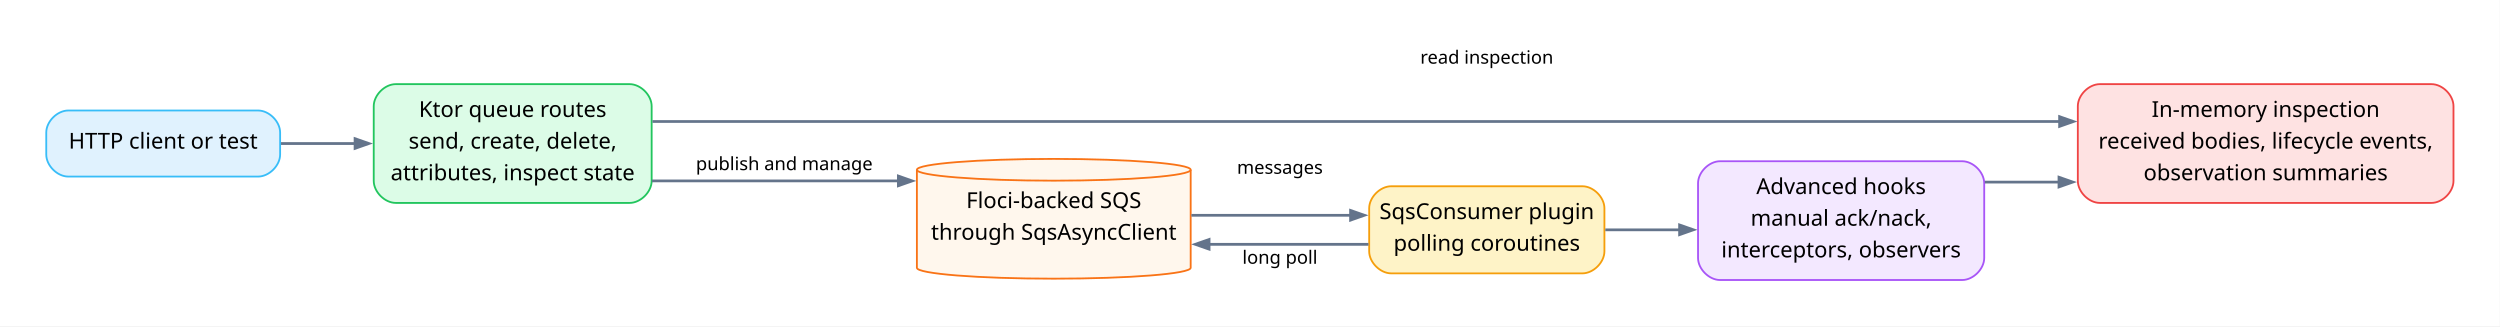
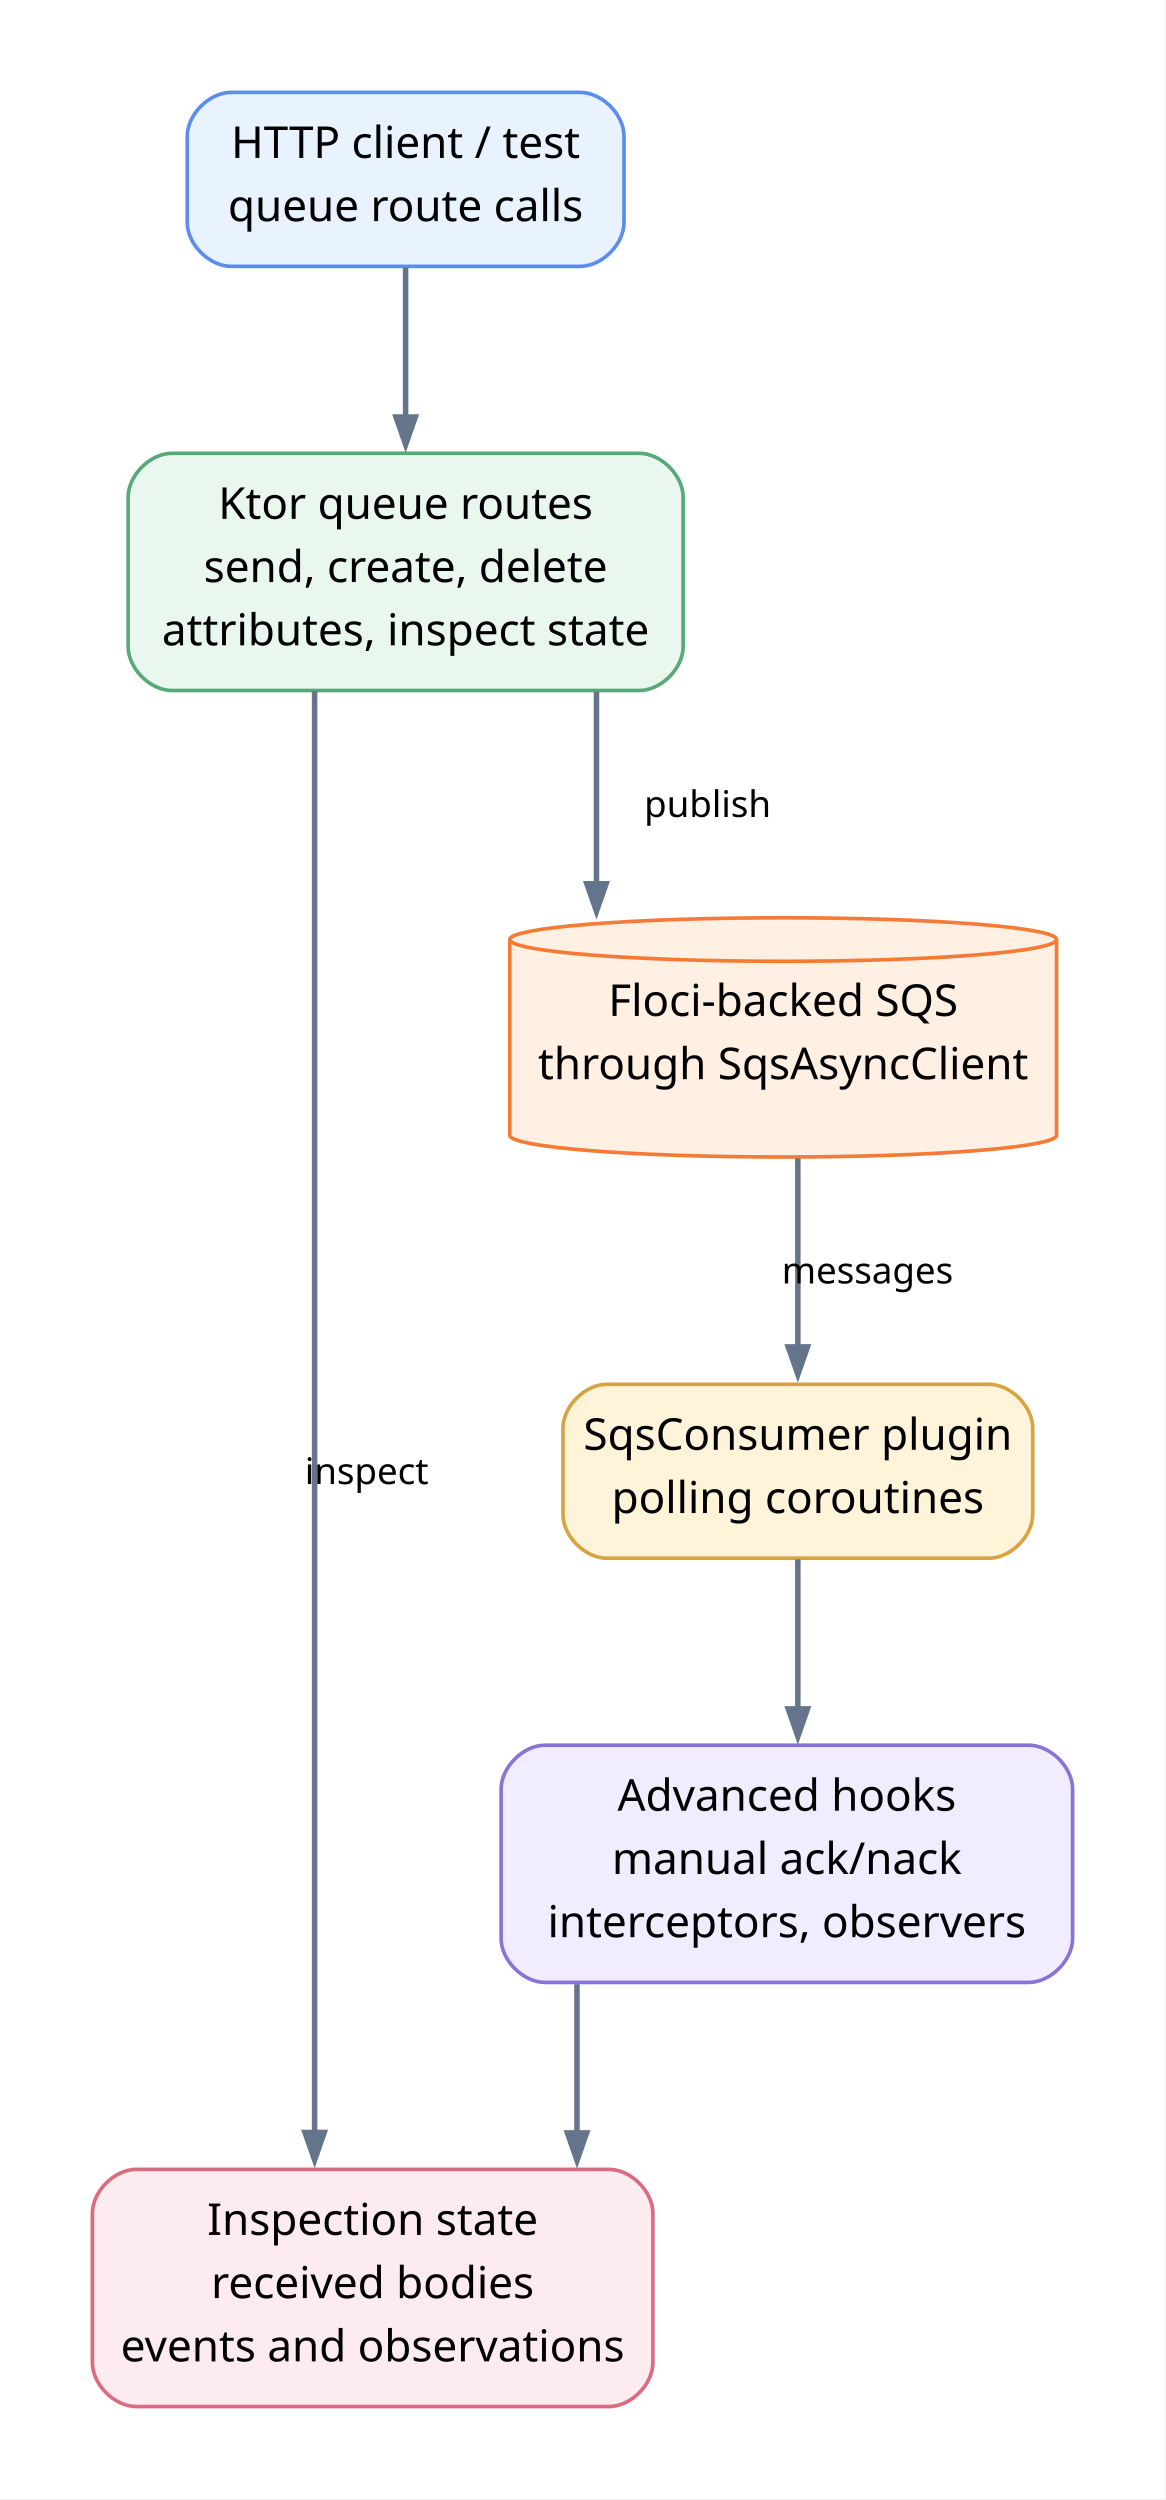
- <svg xmlns="http://www.w3.org/2000/svg" width="1362pt" height="178pt" viewBox="0.00 0.00 1362.00 178.00">
-   <g id="graph0" class="graph" transform="scale(1 1) rotate(0) translate(25.2 152.55)">
-     <polygon fill="#ffffff" stroke="none" points="-25.2,25.2 -25.2,-152.55 1336.66,-152.55 1336.66,25.2 -25.2,25.2" />
+ <svg xmlns="http://www.w3.org/2000/svg" width="318pt" height="682pt" viewBox="0.00 0.00 318.00 682.00">
+   <g id="graph0" class="graph" transform="scale(1 1) rotate(0) translate(25.2 656.51)">
+     <polygon fill="#ffffff" stroke="none" points="-25.2,25.2 -25.2,-656.51 292.61,-656.51 292.61,25.2 -25.2,25.2" />
    <g id="node1" class="node">
-       <path fill="#e0f2fe" stroke="#38bdf8" d="M115.41,-92.35C115.41,-92.35 12,-92.35 12,-92.35 6,-92.35 0,-86.35 0,-80.35 0,-80.35 0,-68.35 0,-68.35 0,-62.35 6,-56.35 12,-56.35 12,-56.35 115.41,-56.35 115.41,-56.35 121.41,-56.35 127.41,-62.35 127.41,-68.35 127.41,-68.35 127.41,-80.35 127.41,-80.35 127.41,-86.35 121.41,-92.35 115.41,-92.35" />
-       <text xml:space="preserve" text-anchor="middle" x="63.7" y="-71.58" font-family="Architects Daughter" font-size="12.00">HTTP client or test</text>
+       <path fill="#e8f3ff" stroke="#5b8def" d="M133.03,-631.31C133.03,-631.31 37.88,-631.31 37.88,-631.31 31.88,-631.31 25.88,-625.31 25.88,-619.31 25.88,-619.31 25.88,-595.85 25.88,-595.85 25.88,-589.85 31.88,-583.85 37.88,-583.85 37.88,-583.85 133.03,-583.85 133.03,-583.85 139.03,-583.85 145.03,-589.85 145.03,-595.85 145.03,-595.85 145.03,-619.31 145.03,-619.31 145.03,-625.31 139.03,-631.31 133.03,-631.31" />
+       <text xml:space="preserve" text-anchor="middle" x="85.45" y="-613.43" font-family="Architects Daughter" font-size="12.00">HTTP client / test</text>
+       <text xml:space="preserve" text-anchor="middle" x="85.45" y="-596.18" font-family="Architects Daughter" font-size="12.00">queue route calls</text>
    </g>
    <g id="node2" class="node">
-       <path fill="#dcfce7" stroke="#22c55e" d="M317.82,-106.71C317.82,-106.71 190.41,-106.71 190.41,-106.71 184.41,-106.71 178.41,-100.71 178.41,-94.71 178.41,-94.71 178.41,-54 178.41,-54 178.41,-48 184.41,-42 190.41,-42 190.41,-42 317.82,-42 317.82,-42 323.82,-42 329.82,-48 329.82,-54 329.82,-54 329.82,-94.71 329.82,-94.71 329.82,-100.71 323.82,-106.71 317.82,-106.71" />
-       <text xml:space="preserve" text-anchor="middle" x="254.11" y="-88.83" font-family="Architects Daughter" font-size="12.00">Ktor queue routes</text>
-       <text xml:space="preserve" text-anchor="middle" x="254.11" y="-71.58" font-family="Architects Daughter" font-size="12.00">send, create, delete,</text>
-       <text xml:space="preserve" text-anchor="middle" x="254.11" y="-54.33" font-family="Architects Daughter" font-size="12.00">attributes, inspect state</text>
+       <path fill="#eaf7ef" stroke="#58a978" d="M149.16,-532.85C149.16,-532.85 21.75,-532.85 21.75,-532.85 15.75,-532.85 9.75,-526.85 9.75,-520.85 9.75,-520.85 9.75,-480.14 9.75,-480.14 9.75,-474.14 15.75,-468.14 21.75,-468.14 21.75,-468.14 149.16,-468.14 149.16,-468.14 155.16,-468.14 161.16,-474.14 161.16,-480.14 161.16,-480.14 161.16,-520.85 161.16,-520.85 161.16,-526.85 155.16,-532.85 149.16,-532.85" />
+       <text xml:space="preserve" text-anchor="middle" x="85.45" y="-514.97" font-family="Architects Daughter" font-size="12.00">Ktor queue routes</text>
+       <text xml:space="preserve" text-anchor="middle" x="85.45" y="-497.72" font-family="Architects Daughter" font-size="12.00">send, create, delete</text>
+       <text xml:space="preserve" text-anchor="middle" x="85.45" y="-480.47" font-family="Architects Daughter" font-size="12.00">attributes, inspect state</text>
    </g>
    <g id="edge1" class="edge">
-       <path fill="none" stroke="#64748b" stroke-width="1.5" d="M127.9,-74.35C127.9,-74.35 168.24,-74.35 168.24,-74.35" />
-       <polygon fill="#64748b" stroke="#64748b" stroke-width="1.5" points="168.24,-76.98 175.74,-74.36 168.24,-71.73 168.24,-76.98" />
+       <path fill="none" stroke="#64748b" stroke-width="1.5" d="M85.45,-583.55C85.45,-583.55 85.45,-542.74 85.45,-542.74" />
+       <polygon fill="#64748b" stroke="#64748b" stroke-width="1.5" points="88.08,-542.74 85.46,-535.24 82.83,-542.74 88.08,-542.74" />
    </g>
    <g id="node5" class="node">
-       <path fill="#fee2e2" stroke="#ef4444" d="M1299.46,-106.71C1299.46,-106.71 1118.8,-106.71 1118.8,-106.71 1112.8,-106.71 1106.8,-100.71 1106.8,-94.71 1106.8,-94.71 1106.8,-54 1106.8,-54 1106.8,-48 1112.8,-42 1118.8,-42 1118.8,-42 1299.46,-42 1299.46,-42 1305.46,-42 1311.46,-48 1311.46,-54 1311.46,-54 1311.46,-94.71 1311.46,-94.71 1311.46,-100.71 1305.46,-106.71 1299.46,-106.71" />
-       <text xml:space="preserve" text-anchor="middle" x="1209.13" y="-88.83" font-family="Architects Daughter" font-size="12.00">In-memory inspection</text>
-       <text xml:space="preserve" text-anchor="middle" x="1209.13" y="-71.58" font-family="Architects Daughter" font-size="12.00">received bodies, lifecycle events,</text>
-       <text xml:space="preserve" text-anchor="middle" x="1209.13" y="-54.33" font-family="Architects Daughter" font-size="12.00">observation summaries</text>
+       <path fill="#fdecef" stroke="#dc6b82" d="M140.91,-64.71C140.91,-64.71 12,-64.71 12,-64.71 6,-64.71 0,-58.71 0,-52.71 0,-52.71 0,-12 0,-12 0,-6 6,0 12,0 12,0 140.91,0 140.91,0 146.91,0 152.91,-6 152.91,-12 152.91,-12 152.91,-52.71 152.91,-52.71 152.91,-58.71 146.91,-64.71 140.91,-64.71" />
+       <text xml:space="preserve" text-anchor="middle" x="76.45" y="-46.83" font-family="Architects Daughter" font-size="12.00">Inspection state</text>
+       <text xml:space="preserve" text-anchor="middle" x="76.45" y="-29.58" font-family="Architects Daughter" font-size="12.00">received bodies</text>
+       <text xml:space="preserve" text-anchor="middle" x="76.45" y="-12.33" font-family="Architects Daughter" font-size="12.00">events and observations</text>
    </g>
-     <g id="edge7" class="edge">
-       <path fill="none" stroke="#64748b" stroke-width="1.5" d="M330.25,-86.35C330.25,-86.35 1096.87,-86.35 1096.87,-86.35" />
-       <polygon fill="#64748b" stroke="#64748b" stroke-width="1.5" points="1096.87,-88.97 1104.37,-86.35 1096.87,-83.72 1096.87,-88.97" />
-       <text xml:space="preserve" text-anchor="middle" x="784.81" y="-117.85" font-family="Comic Mono" font-size="10.00">read inspection</text>
+     <g id="edge6" class="edge">
+       <path fill="none" stroke="#64748b" stroke-width="1.5" d="M60.62,-467.95C60.62,-467.95 60.62,-74.77 60.62,-74.77" />
+       <polygon fill="#64748b" stroke="#64748b" stroke-width="1.5" points="63.25,-74.77 60.63,-67.27 58,-74.77 63.25,-74.77" />
+       <text xml:space="preserve" text-anchor="middle" x="74.83" y="-251.65" font-family="Comic Mono" font-size="10.00">inspect</text>
    </g>
    <g id="node6" class="node">
-       <path fill="#fff7ed" stroke="#f97316" d="M623.48,-60.05C623.48,-63.32 590.05,-65.98 548.9,-65.98 507.75,-65.98 474.32,-63.32 474.32,-60.05 474.32,-60.05 474.32,-6.66 474.32,-6.66 474.32,-3.39 507.75,-0.73 548.9,-0.73 590.05,-0.73 623.48,-3.39 623.48,-6.66 623.48,-6.66 623.48,-60.05 623.48,-60.05" />
-       <path fill="none" stroke="#f97316" d="M623.48,-60.05C623.48,-56.78 590.05,-54.12 548.9,-54.12 507.75,-54.12 474.32,-56.78 474.32,-60.05" />
-       <text xml:space="preserve" text-anchor="middle" x="548.9" y="-39.2" font-family="Architects Daughter" font-size="12.00">Floci-backed SQS</text>
-       <text xml:space="preserve" text-anchor="middle" x="548.9" y="-21.95" font-family="Architects Daughter" font-size="12.00">through SqsAsyncClient</text>
+       <path fill="#fff0e3" stroke="#f47b36" d="M263.03,-400.21C263.03,-403.48 229.61,-406.14 188.45,-406.14 147.3,-406.14 113.87,-403.48 113.87,-400.21 113.87,-400.21 113.87,-346.81 113.87,-346.81 113.87,-343.54 147.3,-340.88 188.45,-340.88 229.61,-340.88 263.03,-343.54 263.03,-346.81 263.03,-346.81 263.03,-400.21 263.03,-400.21" />
+       <path fill="none" stroke="#f47b36" d="M263.03,-400.21C263.03,-396.93 229.61,-394.27 188.45,-394.27 147.3,-394.27 113.87,-396.93 113.87,-400.21" />
+       <text xml:space="preserve" text-anchor="middle" x="188.45" y="-379.36" font-family="Architects Daughter" font-size="12.00">Floci-backed SQS</text>
+       <text xml:space="preserve" text-anchor="middle" x="188.45" y="-362.11" font-family="Architects Daughter" font-size="12.00">through SqsAsyncClient</text>
    </g>
    <g id="edge2" class="edge">
-       <path fill="none" stroke="#64748b" stroke-width="1.5" d="M330.03,-53.99C330.03,-53.99 464.24,-53.99 464.24,-53.99" />
-       <polygon fill="#64748b" stroke="#64748b" stroke-width="1.5" points="464.24,-56.62 471.74,-53.99 464.24,-51.37 464.24,-56.62" />
-       <text xml:space="preserve" text-anchor="middle" x="402.07" y="-59.85" font-family="Comic Mono" font-size="10.00">publish and manage</text>
+       <path fill="none" stroke="#64748b" stroke-width="1.5" d="M137.52,-467.79C137.52,-467.79 137.52,-415.43 137.52,-415.43" />
+       <polygon fill="#64748b" stroke="#64748b" stroke-width="1.5" points="140.14,-415.43 137.52,-407.93 134.89,-415.43 140.14,-415.43" />
+       <text xml:space="preserve" text-anchor="middle" x="167.83" y="-433.64" font-family="Comic Mono" font-size="10.00">publish</text>
    </g>
    <g id="node3" class="node">
-       <path fill="#fef3c7" stroke="#f59e0b" d="M836.89,-51.08C836.89,-51.08 732.73,-51.08 732.73,-51.08 726.73,-51.08 720.73,-45.08 720.73,-39.08 720.73,-39.08 720.73,-15.62 720.73,-15.62 720.73,-9.63 726.73,-3.62 732.73,-3.62 732.73,-3.62 836.89,-3.62 836.89,-3.62 842.89,-3.62 848.89,-9.62 848.89,-15.62 848.89,-15.62 848.89,-39.08 848.89,-39.08 848.89,-45.08 842.89,-51.08 836.89,-51.08" />
-       <text xml:space="preserve" text-anchor="middle" x="784.81" y="-33.2" font-family="Architects Daughter" font-size="12.00">SqsConsumer plugin</text>
-       <text xml:space="preserve" text-anchor="middle" x="784.81" y="-15.95" font-family="Architects Daughter" font-size="12.00">polling coroutines</text>
+       <path fill="#fff3d9" stroke="#d6a441" d="M244.53,-278.88C244.53,-278.88 140.38,-278.88 140.38,-278.88 134.38,-278.88 128.38,-272.88 128.38,-266.88 128.38,-266.88 128.38,-243.42 128.38,-243.42 128.38,-237.42 134.38,-231.42 140.38,-231.42 140.38,-231.42 244.53,-231.42 244.53,-231.42 250.53,-231.42 256.53,-237.42 256.53,-243.42 256.53,-243.42 256.53,-266.88 256.53,-266.88 256.53,-272.88 250.53,-278.88 244.53,-278.88" />
+       <text xml:space="preserve" text-anchor="middle" x="192.45" y="-261" font-family="Architects Daughter" font-size="12.00">SqsConsumer plugin</text>
+       <text xml:space="preserve" text-anchor="middle" x="192.45" y="-243.75" font-family="Architects Daughter" font-size="12.00">polling coroutines</text>
    </g>
    <g id="node4" class="node">
-       <path fill="#f3e8ff" stroke="#a855f7" d="M1043.8,-64.71C1043.8,-64.71 911.89,-64.71 911.89,-64.71 905.89,-64.71 899.89,-58.71 899.89,-52.71 899.89,-52.71 899.89,-12 899.89,-12 899.89,-6 905.89,0 911.89,0 911.89,0 1043.8,0 1043.8,0 1049.8,0 1055.8,-6 1055.8,-12 1055.8,-12 1055.8,-52.71 1055.8,-52.71 1055.8,-58.71 1049.8,-64.71 1043.8,-64.71" />
-       <text xml:space="preserve" text-anchor="middle" x="977.84" y="-46.83" font-family="Architects Daughter" font-size="12.00">Advanced hooks</text>
-       <text xml:space="preserve" text-anchor="middle" x="977.84" y="-29.58" font-family="Architects Daughter" font-size="12.00">manual ack/nack,</text>
-       <text xml:space="preserve" text-anchor="middle" x="977.84" y="-12.33" font-family="Architects Daughter" font-size="12.00">interceptors, observers</text>
+       <path fill="#f1ecff" stroke="#8a72d6" d="M255.41,-180.42C255.41,-180.42 123.5,-180.42 123.5,-180.42 117.5,-180.42 111.5,-174.42 111.5,-168.42 111.5,-168.42 111.5,-127.71 111.5,-127.71 111.5,-121.71 117.5,-115.71 123.5,-115.71 123.5,-115.71 255.41,-115.71 255.41,-115.71 261.41,-115.71 267.41,-121.71 267.41,-127.71 267.41,-127.71 267.41,-168.42 267.41,-168.42 267.41,-174.42 261.41,-180.42 255.41,-180.42" />
+       <text xml:space="preserve" text-anchor="middle" x="189.45" y="-162.54" font-family="Architects Daughter" font-size="12.00">Advanced hooks</text>
+       <text xml:space="preserve" text-anchor="middle" x="189.45" y="-145.29" font-family="Architects Daughter" font-size="12.00">manual ack/nack</text>
+       <text xml:space="preserve" text-anchor="middle" x="189.45" y="-128.04" font-family="Architects Daughter" font-size="12.00">interceptors, observers</text>
+     </g>
+     <g id="edge4" class="edge">
+       <path fill="none" stroke="#64748b" stroke-width="1.5" d="M192.45,-231.12C192.45,-231.12 192.45,-190.32 192.45,-190.32" />
+       <polygon fill="#64748b" stroke="#64748b" stroke-width="1.5" points="195.08,-190.32 192.46,-182.82 189.83,-190.32 195.08,-190.32" />
    </g>
    <g id="edge5" class="edge">
-       <path fill="none" stroke="#64748b" stroke-width="1.5" d="M849.36,-27.35C849.36,-27.35 889.84,-27.35 889.84,-27.35" />
-       <polygon fill="#64748b" stroke="#64748b" stroke-width="1.5" points="889.84,-29.98 897.34,-27.36 889.84,-24.73 889.84,-29.98" />
+       <path fill="none" stroke="#64748b" stroke-width="1.5" d="M132.2,-115.22C132.2,-115.22 132.2,-74.66 132.2,-74.66" />
+       <polygon fill="#64748b" stroke="#64748b" stroke-width="1.5" points="134.83,-74.66 132.21,-67.16 129.58,-74.66 134.83,-74.66" />
    </g>
    <g id="edge3" class="edge">
-       <path fill="none" stroke="#64748b" stroke-width="1.5" d="M720.35,-19.44C720.35,-19.44 633.5,-19.44 633.5,-19.44" />
-       <polygon fill="#64748b" stroke="#64748b" stroke-width="1.5" points="633.5,-16.82 626,-19.45 633.5,-22.07 633.5,-16.82" />
-       <text xml:space="preserve" text-anchor="middle" x="672.1" y="-8.85" font-family="Comic Mono" font-size="10.00">long poll</text>
-     </g>
-     <g id="edge6" class="edge">
-       <path fill="none" stroke="#64748b" stroke-width="1.5" d="M1056.15,-53.35C1056.15,-53.35 1096.54,-53.35 1096.54,-53.35" />
-       <polygon fill="#64748b" stroke="#64748b" stroke-width="1.5" points="1096.54,-55.98 1104.04,-53.36 1096.54,-50.73 1096.54,-55.98" />
-     </g>
-     <g id="edge4" class="edge">
-       <path fill="none" stroke="#64748b" stroke-width="1.5" d="M623.87,-35.26C623.87,-35.26 710.59,-35.26 710.59,-35.26" />
-       <polygon fill="#64748b" stroke="#64748b" stroke-width="1.5" points="710.59,-37.89 718.09,-35.27 710.59,-32.64 710.59,-37.89" />
-       <text xml:space="preserve" text-anchor="middle" x="672.1" y="-57.85" font-family="Comic Mono" font-size="10.00">messages</text>
+       <path fill="none" stroke="#64748b" stroke-width="1.5" d="M192.45,-340.54C192.45,-340.54 192.45,-289.08 192.45,-289.08" />
+       <polygon fill="#64748b" stroke="#64748b" stroke-width="1.5" points="195.08,-289.08 192.46,-281.58 189.83,-289.08 195.08,-289.08" />
+       <text xml:space="preserve" text-anchor="middle" x="211.45" y="-306.38" font-family="Comic Mono" font-size="10.00">messages</text>
    </g>
  </g>
</svg>
